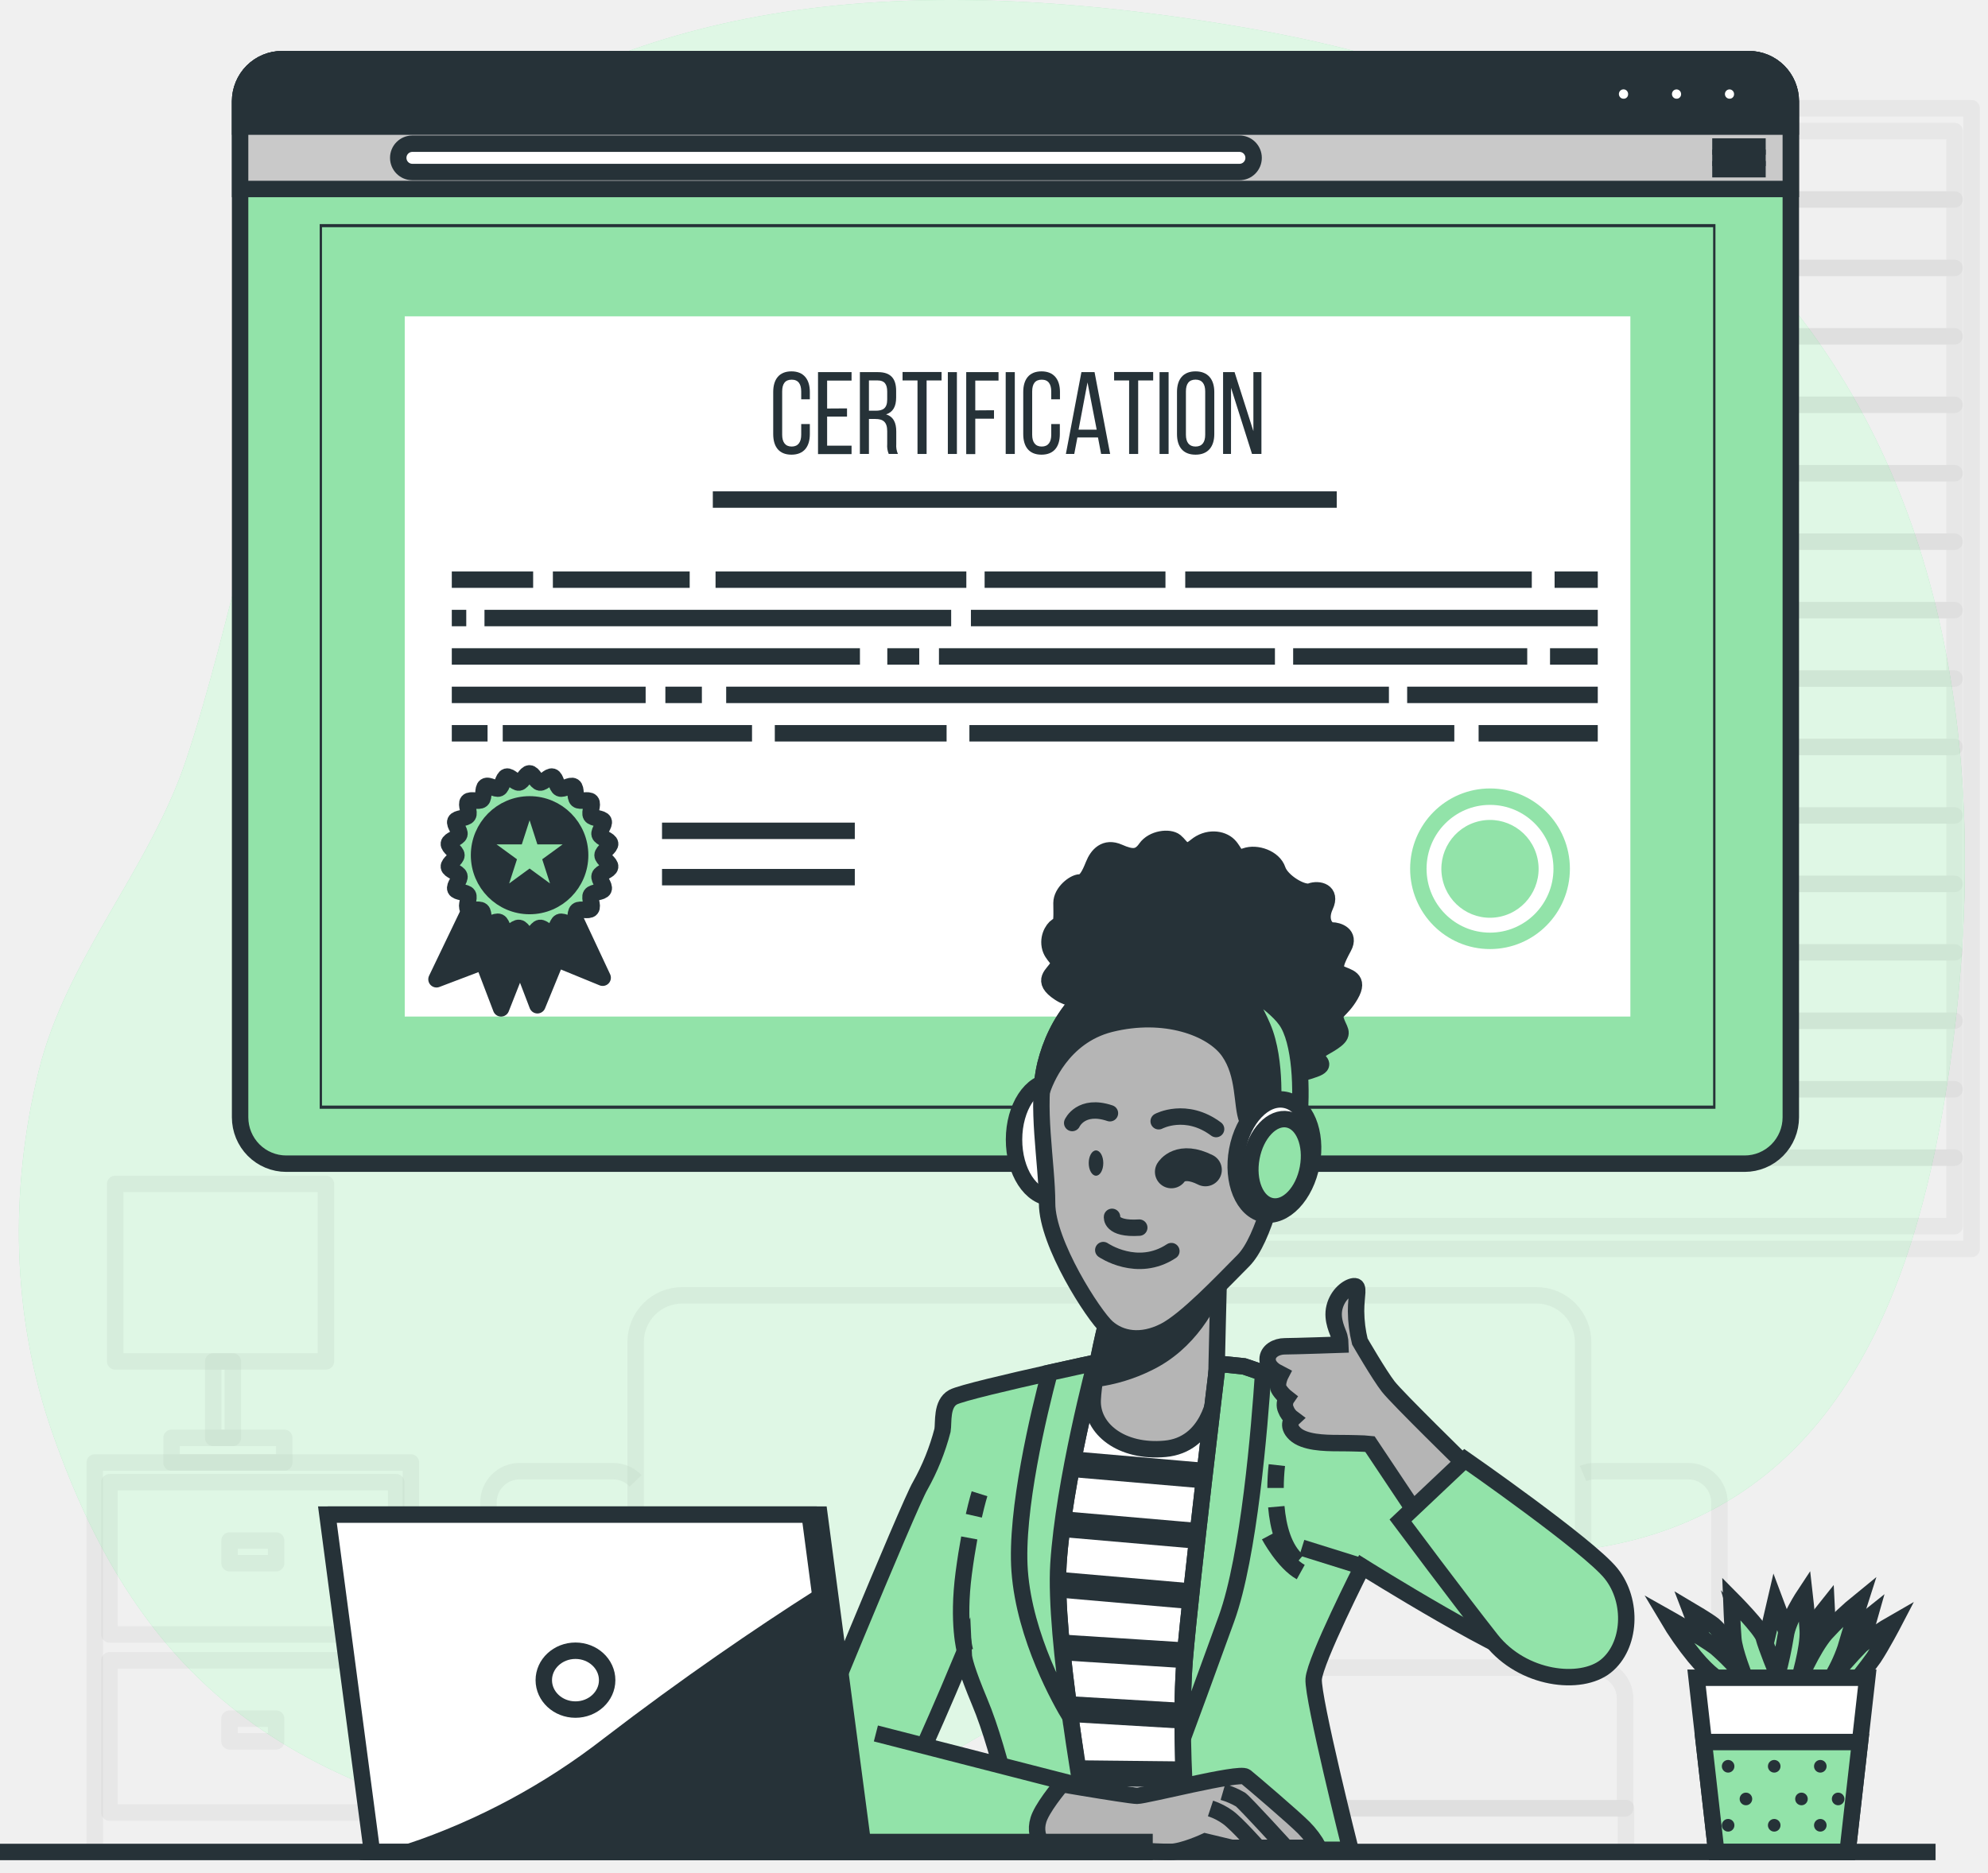
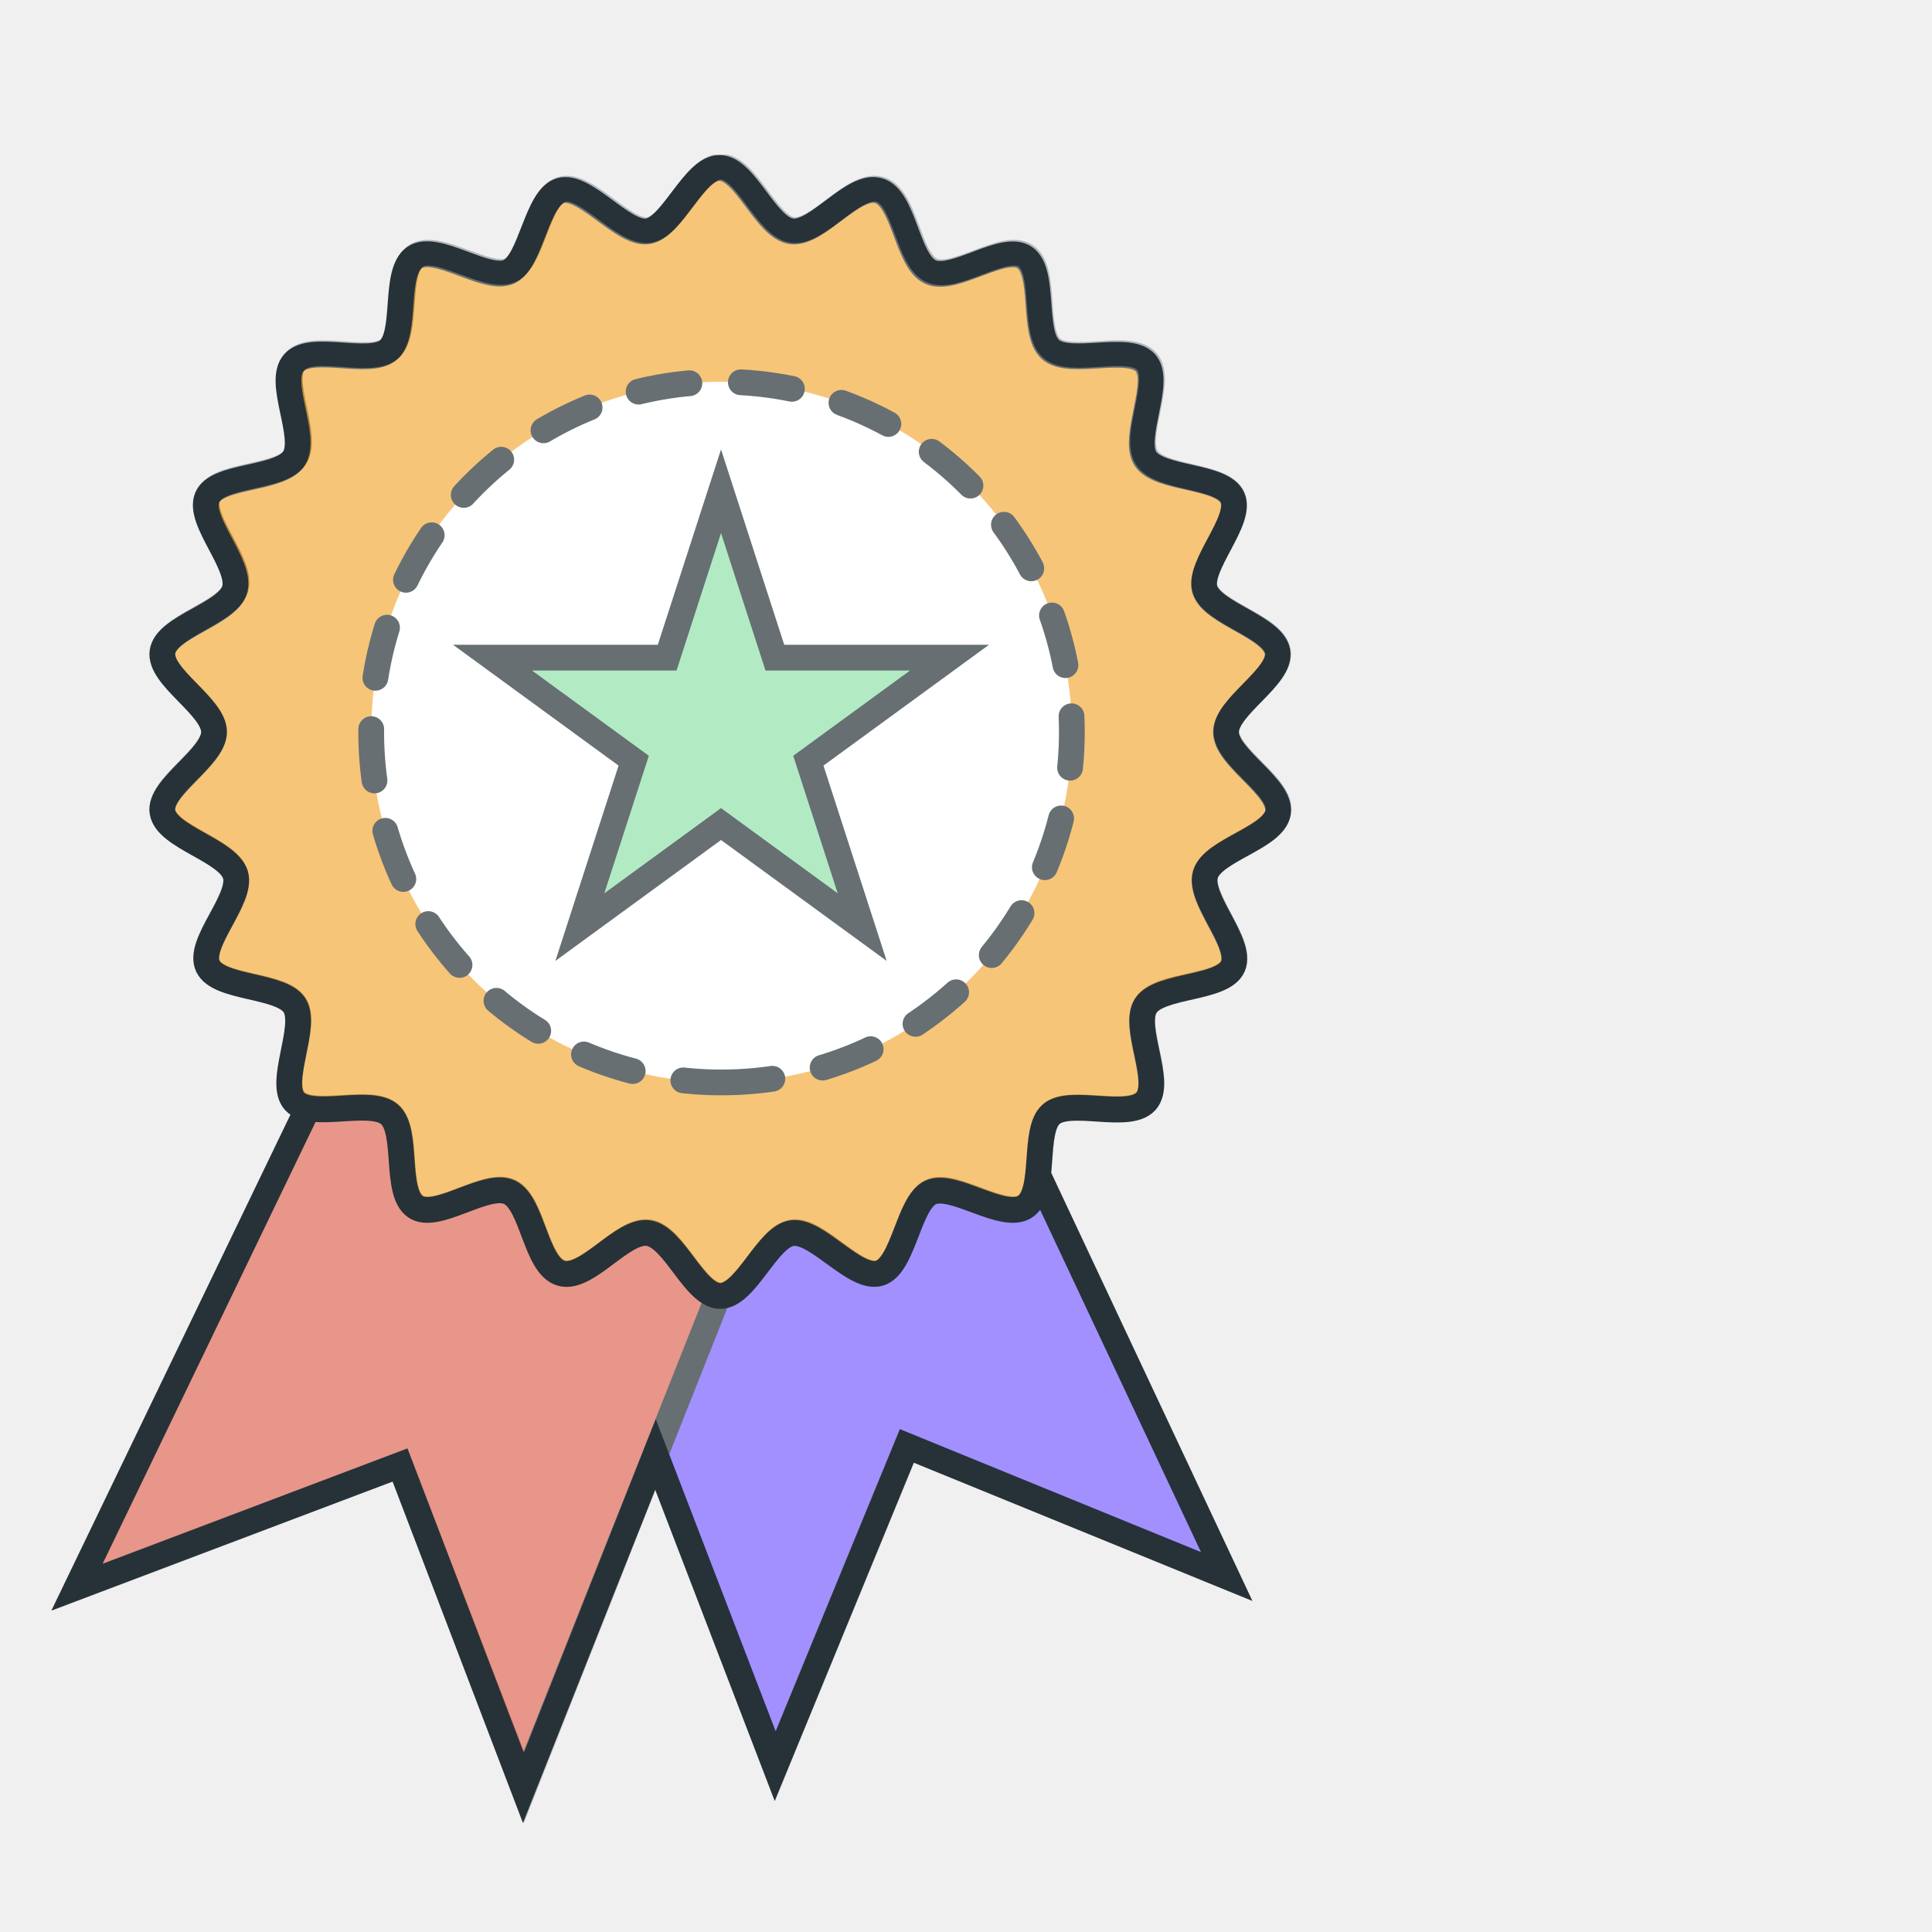
- <svg xmlns="http://www.w3.org/2000/svg" width="121" height="114" viewBox="0 0 121 114" fill="none">
-   <path d="M109.824 19.638C106.864 15.688 103.164 12.36 98.932 9.842C91.904 5.64 83.973 3.112 75.948 1.713C50.554 -2.709 36.633 1.97 26.134 9.575C19.18 14.623 16.994 25.357 14.941 33.161C13.787 37.542 12.759 41.97 11.326 46.269C9.099 52.942 4.041 58.332 2.354 65.213C0.569 72.473 0.709 80.122 3.181 87.211C8.066 101.214 16.366 109.329 35.414 112.024C45.618 113.472 53.819 109.229 62.285 104.124C67.505 100.978 72.915 98.142 78.905 96.858C85.231 95.506 91.738 95.318 98.082 94.061C112.273 91.25 116.827 77.737 118.671 64.938C120.903 49.441 119.505 32.504 109.824 19.638Z" fill="#92E3A9" />
-   <path opacity="0.7" d="M109.824 19.638C106.864 15.688 103.164 12.36 98.932 9.842C91.904 5.64 83.973 3.112 75.948 1.713C50.554 -2.709 36.633 1.97 26.134 9.575C19.18 14.623 16.994 25.357 14.941 33.161C13.787 37.542 12.759 41.97 11.326 46.269C9.099 52.942 4.041 58.332 2.354 65.213C0.569 72.473 0.709 80.122 3.181 87.211C8.066 101.214 16.366 109.329 35.414 112.024C45.618 113.472 53.819 109.229 62.285 104.124C67.505 100.978 72.915 98.142 78.905 96.858C85.231 95.506 91.738 95.318 98.082 94.061C112.273 91.25 116.827 77.737 118.671 64.938C120.903 49.441 119.505 32.504 109.824 19.638Z" fill="white" />
-   <g opacity="0.2">
-     <path opacity="0.2" d="M118.966 7.979H70.305L68.578 12.144H118.966V7.979Z" stroke="black" stroke-linejoin="round" />
-     <path opacity="0.2" d="M118.966 12.145H70.305L68.578 16.313H118.966V12.145Z" stroke="black" stroke-linejoin="round" />
-     <path opacity="0.2" d="M118.966 16.312H70.305L68.578 20.478H118.966V16.312Z" stroke="black" stroke-linejoin="round" />
-     <path opacity="0.2" d="M118.966 20.477H70.305L68.578 24.645H118.966V20.477Z" stroke="black" stroke-linejoin="round" />
-     <path opacity="0.2" d="M118.966 24.646H70.305L68.578 28.812H118.966V24.646Z" stroke="black" stroke-linejoin="round" />
-     <path opacity="0.2" d="M118.966 28.811H70.305L68.578 32.979H118.966V28.811Z" stroke="black" stroke-linejoin="round" />
-     <path opacity="0.2" d="M118.966 32.978H70.305L68.578 37.144H118.966V32.978Z" stroke="black" stroke-linejoin="round" />
-     <path opacity="0.2" d="M118.966 37.145H70.305L68.578 41.313H118.966V37.145Z" stroke="black" stroke-linejoin="round" />
-     <path opacity="0.2" d="M118.966 41.312H70.305L68.578 45.478H118.966V41.312Z" stroke="black" stroke-linejoin="round" />
-     <path opacity="0.2" d="M118.966 45.478H70.305L68.578 49.647H118.966V45.478Z" stroke="black" stroke-linejoin="round" />
-     <path opacity="0.2" d="M118.966 49.647H70.305L68.578 53.812H118.966V49.647Z" stroke="black" stroke-linejoin="round" />
-     <path opacity="0.2" d="M118.966 53.812H70.305L68.578 57.981H118.966V53.812Z" stroke="black" stroke-linejoin="round" />
-     <path opacity="0.2" d="M118.966 57.98H70.305L68.578 62.146H118.966V57.98Z" stroke="black" stroke-linejoin="round" />
-     <path opacity="0.2" d="M118.966 62.147H70.305L68.578 66.315H118.966V62.147Z" stroke="black" stroke-linejoin="round" />
-     <path opacity="0.2" d="M118.966 66.314H70.305L68.578 70.48H118.966V66.314Z" stroke="black" stroke-linejoin="round" />
-     <path opacity="0.2" d="M118.966 70.478H70.305L68.578 74.647H118.966V70.478Z" stroke="black" stroke-linejoin="round" />
-     <path opacity="0.2" d="M120 6.59H68.061V76.036H120V6.59Z" stroke="black" stroke-linejoin="round" />
+ <svg xmlns="http://www.w3.org/2000/svg" width="75" height="75" fill="none">
+   <g clip-path="url(#clip0)" stroke="#263238">
+     <path d="M19.54 41.08l10.55 27.48 5.11-12.43 12.42 5.07-12.13-25.81-15.95 5.69z" fill="#7B61FF" stroke-miterlimit="10" />
+     <path d="M15.77 35.1L2.99 61.61l12.54-4.74 4.78 12.52 10.52-26.51-15.06-7.78z" fill="#DD6A57" stroke-miterlimit="10" />
+     <path opacity=".3" d="M35.49 35.39l-11.33 4.04-8.39-4.33L2.99 61.62l12.54-4.75 4.81 12.53 5.11-12.93 4.65 12.09 5.11-12.43 12.41 5.07-12.13-25.81z" fill="#fff" stroke-miterlimit="10" />
+     <path d="M47.59 28.42c0-1 2.17-2.15 2-3.12-.17-.97-2.54-1.48-2.82-2.41-.28-.93 1.47-2.68 1.07-3.57-.4-.89-2.86-.69-3.38-1.52-.52-.83.66-3 0-3.72-.66-.72-2.94.14-3.68-.51-.74-.65-.18-3-1-3.57-.82-.57-2.77 1-3.68.55-.91-.45-1-2.87-2-3.15-1-.28-2.38 1.72-3.38 1.58-1-.14-1.79-2.46-2.79-2.46s-1.83 2.32-2.79 2.46c-.96.14-2.44-1.85-3.38-1.58s-1.13 2.74-2 3.15c-.87.41-2.84-1.13-3.67-.55-.83.58-.27 2.93-1 3.58-.73.65-3-.25-3.68.5-.68.75.55 2.88 0 3.72-.55.84-3 .62-3.37 1.52-.37.9 1.35 2.61 1.07 3.57s-2.65 1.43-2.8 2.41c-.15.98 2 2.12 2 3.12s-2.17 2.15-2 3.12c.17.97 2.54 1.47 2.83 2.42.29.95-1.49 2.66-1.07 3.55.42.89 2.86.7 3.37 1.53.51.83-.67 3 0 3.72.67.72 2.93-.15 3.68.5s.18 3 1 3.58c.82.58 2.77-1 3.67-.55.9.45 1 2.86 2 3.14 1 .28 2.37-1.71 3.38-1.56 1.01.15 1.79 2.44 2.79 2.44s1.82-2.31 2.79-2.44c.97-.13 2.43 1.83 3.38 1.56.95-.27 1.12-2.74 2-3.14.88-.4 2.83 1.12 3.67.55.84-.57.27-2.93 1-3.58.73-.65 3 .24 3.68-.5.68-.74-.55-2.89 0-3.72.55-.83 3-.63 3.38-1.53.38-.9-1.35-2.6-1.07-3.56s2.68-1.42 2.82-2.41c.14-.99-2.02-2.11-2.02-3.12z" fill="#F3AC3F" stroke-miterlimit="10" />
+     <path d="M27.99 42.02a13.6 13.6 0 10-13.58-13.6 13.58 13.58 0 0013.58 13.6z" fill="#fff" stroke-linecap="round" stroke-linejoin="round" stroke-dasharray="2 2" />
+     <path d="M27.99 19.07l2.09 6.46h6.78l-5.48 4 2.09 6.46-5.48-4-5.48 4 2.09-6.46-5.48-4h6.78l2.09-6.46z" fill="#92E3A9" stroke-miterlimit="10" />
+     <path opacity=".3" d="M47.61 28.4c0-1 2.17-2.15 2-3.12-.17-.97-2.55-1.48-2.83-2.42-.28-.94 1.48-2.67 1.07-3.56-.41-.89-2.82-.69-3.34-1.55-.52-.86.67-3 0-3.73s-2.93.15-3.68-.5-.18-3-1-3.58c-.82-.58-2.77 1-3.68.55-.91-.45-1-2.86-2-3.14-1-.28-2.38 1.71-3.38 1.58-1-.13-1.79-2.46-2.79-2.46s-1.82 2.32-2.79 2.46c-.97.14-2.43-1.85-3.38-1.58-.95.27-1.12 2.74-2 3.14-.88.4-2.84-1.12-3.67-.55-.83.57-.27 2.93-1 3.59-.73.66-3-.25-3.68.49-.68.74.55 2.89 0 3.73-.55.84-3 .62-3.38 1.52-.38.9 1.35 2.6 1.07 3.56s-2.67 1.46-2.84 2.45c-.17.99 2 2.12 2 3.12s-2.17 2.14-2 3.11c.17.97 2.55 1.48 2.83 2.43.28.95-1.49 2.66-1.07 3.55.42.89 2.86.7 3.38 1.52.52.82-.68 3 0 3.72.68.72 2.92-.14 3.68.51.76.65.18 3 1 3.58.82.58 2.77-1 3.67-.56.9.44 1 2.87 2 3.15 1 .28 2.38-1.71 3.38-1.57 1 .14 1.79 2.45 2.79 2.45s1.82-2.31 2.79-2.45c.97-.14 2.43 1.84 3.38 1.57.95-.27 1.12-2.74 2-3.15.88-.41 2.84 1.13 3.67.56.83-.57.27-2.94 1-3.58.73-.64 3 .24 3.68-.51.68-.75-.55-2.88 0-3.72.55-.84 3-.62 3.38-1.52.38-.9-1.35-2.61-1.07-3.56.28-.95 2.68-1.43 2.83-2.42.15-.99-2.02-2.11-2.02-3.11z" fill="#fff" stroke-miterlimit="10" />
  </g>
-   <g opacity="0.2">
-     <path opacity="0.2" d="M24.116 101.082H6.663V110.35H24.116V101.082Z" stroke="black" stroke-linejoin="round" />
-     <path opacity="0.2" d="M16.806 104.633H13.972V106.014H16.806V104.633Z" stroke="black" stroke-linejoin="round" />
-     <path opacity="0.2" d="M25.009 89.037H5.768V112.75H25.009V89.037Z" stroke="black" stroke-linejoin="round" />
-     <path opacity="0.2" d="M24.116 90.238H6.663V99.506H24.116V90.238Z" stroke="black" stroke-linejoin="round" />
-     <path opacity="0.2" d="M16.806 93.789H13.972V95.17H16.806V93.789Z" stroke="black" stroke-linejoin="round" />
-     <path opacity="0.2" d="M17.302 87.537H10.44V89.038H17.302V87.537Z" stroke="black" stroke-linejoin="round" />
-     <path opacity="0.2" d="M14.17 82.887H12.977V87.54H14.17V82.887Z" stroke="black" stroke-linejoin="round" />
-     <path opacity="0.2" d="M19.838 72.078H7.01V82.883H19.838V72.078Z" stroke="black" stroke-linejoin="round" />
-   </g>
-   <g opacity="0.2">
-     <path opacity="0.2" d="M96.356 101.524V81.71C96.356 81.336 96.284 80.965 96.141 80.62C95.999 80.274 95.791 79.96 95.528 79.695C95.265 79.43 94.952 79.221 94.609 79.078C94.265 78.934 93.897 78.861 93.525 78.861H67.653V101.722" stroke="black" stroke-linejoin="round" />
-     <path opacity="0.2" d="M67.87 78.861H41.517C41.145 78.861 40.777 78.935 40.433 79.078C40.09 79.221 39.778 79.431 39.515 79.696C39.252 79.96 39.044 80.275 38.902 80.62C38.76 80.966 38.687 81.336 38.688 81.71V101.524" stroke="black" stroke-linejoin="round" />
-     <path opacity="0.2" d="M98.912 103.425V110.098H67.666V101.523H97.03C97.278 101.523 97.523 101.572 97.752 101.668C97.981 101.763 98.189 101.903 98.364 102.08C98.539 102.257 98.678 102.467 98.772 102.698C98.866 102.928 98.913 103.176 98.912 103.425Z" stroke="black" stroke-linejoin="round" />
-     <path opacity="0.2" d="M67.903 101.523H38.012C37.765 101.523 37.52 101.572 37.292 101.668C37.064 101.763 36.856 101.902 36.682 102.078C36.507 102.254 36.368 102.463 36.274 102.693C36.18 102.923 36.132 103.169 36.132 103.418V110.091H67.903" stroke="black" stroke-linejoin="round" />
-     <path opacity="0.2" d="M36.132 112.88V110.08H98.966V112.88" stroke="black" stroke-linejoin="round" />
-     <path opacity="0.2" d="M38.687 90.154C38.51 89.968 38.297 89.821 38.062 89.72C37.827 89.619 37.573 89.567 37.318 89.566H31.626C31.377 89.566 31.131 89.615 30.9 89.711C30.67 89.806 30.461 89.947 30.285 90.124C30.108 90.301 29.968 90.511 29.873 90.743C29.778 90.975 29.729 91.223 29.729 91.473V112.745" stroke="black" stroke-linejoin="round" />
-     <path opacity="0.2" d="M104.654 112.606V91.473C104.654 90.968 104.454 90.483 104.098 90.125C103.743 89.767 103.261 89.566 102.758 89.566H97.067C96.823 89.565 96.581 89.613 96.356 89.708" stroke="black" stroke-linejoin="round" />
-   </g>
-   <path d="M108.998 6.168V68.022C108.998 68.771 108.702 69.489 108.176 70.019C107.65 70.548 106.936 70.846 106.192 70.846H17.42C16.676 70.846 15.962 70.548 15.436 70.019C14.91 69.489 14.614 68.771 14.614 68.022V6.168C14.614 5.487 14.883 4.835 15.361 4.353C15.84 3.872 16.489 3.602 17.165 3.602H106.447C107.124 3.602 107.772 3.872 108.251 4.353C108.729 4.835 108.998 5.487 108.998 6.168Z" fill="#92E3A9" stroke="#263238" stroke-miterlimit="10" />
-   <path d="M108.998 6.168V11.507H14.614V6.168C14.614 5.487 14.883 4.835 15.361 4.353C15.84 3.872 16.489 3.602 17.165 3.602H106.447C107.124 3.602 107.772 3.872 108.251 4.353C108.729 4.835 108.998 5.487 108.998 6.168Z" fill="#C9C9C9" stroke="#263238" stroke-miterlimit="10" />
-   <path d="M75.444 10.473H25.094C24.867 10.472 24.65 10.381 24.489 10.219C24.329 10.058 24.239 9.839 24.239 9.61C24.239 9.382 24.329 9.163 24.489 9.002C24.65 8.84 24.867 8.749 25.094 8.748H75.444C75.671 8.748 75.889 8.839 76.05 9.001C76.21 9.162 76.301 9.382 76.301 9.61C76.301 9.839 76.21 10.059 76.05 10.22C75.889 10.382 75.671 10.473 75.444 10.473Z" fill="white" stroke="#263238" stroke-miterlimit="10" />
-   <path d="M104.215 8.92H107.47" stroke="#263238" stroke-miterlimit="10" />
-   <path d="M104.215 9.609H107.47" stroke="#263238" stroke-miterlimit="10" />
-   <path d="M104.215 10.301H107.47" stroke="#263238" stroke-miterlimit="10" />
-   <path d="M108.998 6.168V7.708H14.614V6.168C14.614 5.487 14.883 4.835 15.361 4.353C15.84 3.872 16.489 3.602 17.165 3.602H106.447C107.124 3.602 107.772 3.872 108.251 4.353C108.729 4.835 108.998 5.487 108.998 6.168Z" fill="#263238" stroke="#263238" stroke-miterlimit="10" />
-   <path d="M99.595 5.74C99.598 5.584 99.555 5.431 99.471 5.3C99.387 5.168 99.266 5.065 99.124 5.003C98.981 4.942 98.823 4.924 98.671 4.953C98.519 4.982 98.378 5.055 98.267 5.165C98.157 5.274 98.081 5.415 98.05 5.567C98.019 5.72 98.034 5.879 98.093 6.023C98.152 6.168 98.252 6.291 98.381 6.378C98.51 6.465 98.662 6.511 98.817 6.51C98.919 6.512 99.02 6.493 99.114 6.455C99.208 6.417 99.294 6.361 99.367 6.289C99.439 6.218 99.496 6.132 99.536 6.038C99.575 5.944 99.595 5.842 99.595 5.74Z" fill="white" stroke="#263238" stroke-miterlimit="10" />
-   <path d="M102.82 5.739C102.822 5.584 102.779 5.431 102.695 5.301C102.611 5.17 102.49 5.068 102.348 5.007C102.206 4.945 102.05 4.928 101.898 4.957C101.746 4.986 101.606 5.059 101.496 5.168C101.386 5.277 101.311 5.416 101.28 5.569C101.249 5.721 101.263 5.879 101.322 6.023C101.38 6.166 101.48 6.29 101.608 6.376C101.736 6.463 101.887 6.509 102.042 6.509C102.143 6.511 102.244 6.492 102.338 6.454C102.433 6.416 102.519 6.36 102.591 6.288C102.663 6.216 102.721 6.131 102.76 6.037C102.799 5.942 102.82 5.841 102.82 5.739Z" fill="white" stroke="#263238" stroke-miterlimit="10" />
-   <path d="M106.044 5.739C106.047 5.584 106.003 5.431 105.919 5.301C105.835 5.17 105.715 5.068 105.573 5.007C105.431 4.945 105.274 4.928 105.122 4.957C104.971 4.986 104.831 5.059 104.721 5.168C104.611 5.277 104.535 5.416 104.504 5.569C104.473 5.721 104.488 5.879 104.546 6.023C104.605 6.166 104.704 6.29 104.833 6.376C104.961 6.463 105.112 6.509 105.266 6.509C105.368 6.511 105.469 6.492 105.563 6.454C105.657 6.416 105.743 6.36 105.816 6.288C105.888 6.216 105.946 6.131 105.985 6.037C106.024 5.942 106.044 5.841 106.044 5.739Z" fill="white" stroke="#263238" stroke-miterlimit="10" />
-   <path d="M103.911 14.143H19.958V67.004H103.911V14.143Z" fill="white" stroke="#263238" stroke-miterlimit="10" />
-   <path d="M101.769 16.332H22.099V64.809H101.769V16.332Z" stroke="#92E3A9" stroke-width="5" stroke-miterlimit="10" />
-   <path d="M99.733 18.758H24.134V62.389H99.733V18.758Z" stroke="#92E3A9" stroke-miterlimit="10" />
-   <path d="M49.291 23.862V24.311H48.766V23.834C48.766 23.384 48.59 23.115 48.187 23.115C47.783 23.115 47.607 23.372 47.607 23.834V26.467C47.607 26.913 47.791 27.186 48.187 27.186C48.582 27.186 48.766 26.913 48.766 26.467V25.818H49.291V26.428C49.291 27.183 48.936 27.681 48.171 27.681C47.406 27.681 47.062 27.183 47.062 26.428V23.862C47.062 23.107 47.416 22.609 48.171 22.609C48.926 22.609 49.291 23.105 49.291 23.862Z" fill="#263238" />
-   <path d="M51.554 24.863V25.361H50.343V27.132H51.83V27.646H49.789V22.656H51.83V23.17H50.343V24.871L51.554 24.863Z" fill="#263238" />
-   <path d="M53.441 22.656C54.219 22.656 54.544 23.057 54.544 23.796V24.201C54.544 24.751 54.352 25.092 53.929 25.228C54.38 25.364 54.551 25.741 54.551 26.267V27.037C54.535 27.242 54.569 27.447 54.651 27.635H54.092C54.014 27.445 53.982 27.238 54 27.032V26.249C54 25.685 53.745 25.508 53.278 25.508H52.888V27.635H52.337V22.656H53.441ZM53.299 25.005C53.737 25.005 54 24.863 54 24.322V23.845C54 23.398 53.837 23.162 53.426 23.162H52.888V25.005H53.299Z" fill="#263238" />
-   <path d="M55.844 27.638V23.162H54.934V22.648H57.309V23.162H56.398V27.638H55.844Z" fill="#263238" />
-   <path d="M58.242 22.656V27.638H57.691V22.656H58.242Z" fill="#263238" />
-   <path d="M60.5 24.976V25.49H59.36V27.646H58.809V22.656H60.775V23.17H59.36V24.984L60.5 24.976Z" fill="#263238" />
-   <path d="M61.766 22.656V27.638H61.212V22.656H61.766Z" fill="#263238" />
-   <path d="M64.515 23.862V24.311H63.984V23.834C63.984 23.384 63.808 23.115 63.405 23.115C63.002 23.115 62.824 23.372 62.824 23.834V26.467C62.824 26.913 63.007 27.186 63.405 27.186C63.803 27.186 63.984 26.913 63.984 26.467V25.818H64.507V26.428C64.507 27.183 64.155 27.681 63.39 27.681C62.625 27.681 62.28 27.183 62.28 26.428V23.862C62.28 23.107 62.632 22.609 63.39 22.609C64.147 22.609 64.515 23.105 64.515 23.862Z" fill="#263238" />
-   <path d="M65.576 26.634L65.385 27.638H64.875L65.821 22.656H66.62L67.569 27.638H67.02L66.829 26.634H65.576ZM65.648 26.157H66.75L66.191 23.282L65.648 26.157Z" fill="#263238" />
-   <path d="M68.724 27.638V23.162H67.811V22.648H70.188V23.162H69.275V27.638H68.724Z" fill="#263238" />
-   <path d="M71.127 22.656V27.638H70.576V22.656H71.127Z" fill="#263238" />
-   <path d="M71.638 23.862C71.638 23.092 72.013 22.609 72.768 22.609C73.523 22.609 73.908 23.1 73.908 23.862V26.428C73.908 27.183 73.533 27.681 72.768 27.681C72.002 27.681 71.638 27.198 71.638 26.428V23.862ZM72.181 26.467C72.181 26.921 72.372 27.186 72.768 27.186C73.163 27.186 73.355 26.929 73.355 26.467V23.831C73.355 23.382 73.171 23.112 72.768 23.112C72.365 23.112 72.181 23.369 72.181 23.831V26.467Z" fill="#263238" />
-   <path d="M74.925 27.638H74.443V22.656H75.142L76.288 26.249V22.656H76.777V27.638H76.204L74.928 23.611L74.925 27.638Z" fill="#263238" />
-   <path d="M43.386 30.414H81.361" stroke="#263238" stroke-miterlimit="10" />
-   <path d="M94.621 35.289H97.249" stroke="#263238" stroke-miterlimit="10" />
-   <path d="M72.14 35.289H93.233" stroke="#263238" stroke-miterlimit="10" />
-   <path d="M59.929 35.289H70.936" stroke="#263238" stroke-miterlimit="10" />
-   <path d="M43.552 35.289H58.816" stroke="#263238" stroke-miterlimit="10" />
-   <path d="M33.651 35.289H41.978" stroke="#263238" stroke-miterlimit="10" />
-   <path d="M27.499 35.289H32.45" stroke="#263238" stroke-miterlimit="10" />
-   <path d="M59.095 37.627H97.249" stroke="#263238" stroke-miterlimit="10" />
-   <path d="M29.488 37.627H57.893" stroke="#263238" stroke-miterlimit="10" />
-   <path d="M27.499 37.627H28.379" stroke="#263238" stroke-miterlimit="10" />
-   <path d="M94.343 39.965H97.248" stroke="#263238" stroke-miterlimit="10" />
-   <path d="M78.708 39.965H92.955" stroke="#263238" stroke-miterlimit="10" />
-   <path d="M57.15 39.965H77.599" stroke="#263238" stroke-miterlimit="10" />
-   <path d="M54.006 39.965H55.95" stroke="#263238" stroke-miterlimit="10" />
-   <path d="M27.499 39.965H52.34" stroke="#263238" stroke-miterlimit="10" />
-   <path d="M85.647 42.305H97.249" stroke="#263238" stroke-miterlimit="10" />
-   <path d="M44.199 42.305H84.537" stroke="#263238" stroke-miterlimit="10" />
-   <path d="M40.498 42.305H42.72" stroke="#263238" stroke-miterlimit="10" />
-   <path d="M27.499 42.305H39.297" stroke="#263238" stroke-miterlimit="10" />
-   <path d="M89.996 44.643H97.248" stroke="#263238" stroke-miterlimit="10" />
-   <path d="M59.003 44.643H88.517" stroke="#263238" stroke-miterlimit="10" />
-   <path d="M47.159 44.643H57.615" stroke="#263238" stroke-miterlimit="10" />
-   <path d="M30.599 44.643H45.772" stroke="#263238" stroke-miterlimit="10" />
-   <path d="M27.499 44.643H29.675" stroke="#263238" stroke-miterlimit="10" />
-   <path d="M30.317 54.946L32.71 61.201L33.868 58.372L36.682 59.525L33.932 53.652L30.317 54.946Z" fill="#263238" stroke="#263238" stroke-linecap="round" stroke-linejoin="round" />
-   <path d="M29.463 53.586L26.567 59.62L29.409 58.539L30.498 61.391L32.876 55.357L29.463 53.586Z" fill="#263238" stroke="#263238" stroke-linecap="round" stroke-linejoin="round" />
-   <path d="M36.674 52.066C36.674 51.838 37.166 51.576 37.136 51.355C37.105 51.135 36.559 51.019 36.496 50.806C36.432 50.593 36.83 50.198 36.738 49.995C36.646 49.792 36.09 49.839 35.973 49.649C35.855 49.459 36.123 48.971 35.973 48.802C35.822 48.632 35.307 48.835 35.139 48.686C34.97 48.537 35.098 47.996 34.909 47.873C34.72 47.749 34.281 48.093 34.075 47.998C33.868 47.903 33.843 47.346 33.626 47.282C33.409 47.218 33.088 47.672 32.861 47.642C32.633 47.611 32.455 47.082 32.228 47.082C32.001 47.082 31.815 47.611 31.595 47.642C31.376 47.672 31.044 47.221 30.83 47.282C30.616 47.344 30.575 47.906 30.378 47.998C30.182 48.091 29.736 47.742 29.547 47.873C29.358 48.003 29.486 48.54 29.317 48.689C29.149 48.838 28.629 48.632 28.483 48.802C28.338 48.971 28.608 49.459 28.483 49.649C28.358 49.839 27.807 49.79 27.718 49.995C27.629 50.2 28.024 50.588 27.96 50.806C27.896 51.024 27.353 51.132 27.32 51.355C27.287 51.579 27.782 51.838 27.782 52.066C27.782 52.295 27.289 52.554 27.32 52.775C27.351 52.995 27.896 53.111 27.96 53.327C28.024 53.542 27.623 53.932 27.718 54.135C27.812 54.338 28.366 54.294 28.483 54.481C28.601 54.669 28.33 55.159 28.483 55.328C28.636 55.498 29.146 55.295 29.317 55.444C29.488 55.593 29.358 56.134 29.547 56.258C29.736 56.381 30.174 56.037 30.378 56.132C30.583 56.227 30.613 56.784 30.83 56.848C31.047 56.912 31.368 56.458 31.595 56.491C31.822 56.524 32.001 57.048 32.228 57.048C32.455 57.048 32.641 56.522 32.861 56.491C33.08 56.46 33.411 56.909 33.626 56.848C33.84 56.786 33.881 56.224 34.077 56.132C34.274 56.039 34.72 56.388 34.909 56.258C35.098 56.127 34.97 55.59 35.139 55.444C35.307 55.298 35.827 55.498 35.973 55.328C36.118 55.159 35.848 54.671 35.973 54.481C36.098 54.291 36.649 54.34 36.738 54.135C36.827 53.93 36.432 53.542 36.496 53.324C36.559 53.106 37.103 53.001 37.136 52.775C37.169 52.549 36.674 52.295 36.674 52.066Z" fill="#92E3A9" stroke="#263238" stroke-miterlimit="10" />
-   <path d="M32.234 55.161C33.933 55.161 35.31 53.775 35.31 52.066C35.31 50.356 33.933 48.971 32.234 48.971C30.535 48.971 29.157 50.356 29.157 52.066C29.157 53.775 30.535 55.161 32.234 55.161Z" fill="#263238" stroke="#263238" stroke-linecap="round" stroke-linejoin="round" />
-   <path d="M32.234 49.938L32.708 51.408H34.244L33.002 52.314L33.476 53.785L32.234 52.876L30.991 53.785L31.466 52.314L30.224 51.408H31.759L32.234 49.938Z" fill="#92E3A9" />
-   <path d="M40.294 50.582H52.028" stroke="#263238" stroke-miterlimit="10" />
-   <path d="M40.294 53.402H52.028" stroke="#263238" stroke-miterlimit="10" />
-   <path d="M90.69 57.28C93.099 57.28 95.052 55.315 95.052 52.891C95.052 50.467 93.099 48.502 90.69 48.502C88.281 48.502 86.328 50.467 86.328 52.891C86.328 55.315 88.281 57.28 90.69 57.28Z" stroke="#92E3A9" stroke-miterlimit="10" />
-   <path d="M91.321 55.805C92.918 55.453 93.929 53.866 93.579 52.26C93.23 50.654 91.652 49.636 90.056 49.988C88.459 50.34 87.448 51.927 87.798 53.533C88.147 55.139 89.725 56.157 91.321 55.805Z" fill="#92E3A9" />
-   <path d="M105.055 102.272C105.055 102.272 104.162 100.732 103.716 99.897C103.404 99.294 103.127 98.672 102.887 98.037C102.887 98.037 103.971 98.678 104.29 98.935C104.609 99.192 105.948 100.796 105.948 100.796L106.33 100.347L105.884 98.871L107.351 100.539L108.052 97.523L109.136 100.411L111.177 97.844L111.305 100.411L113.792 98.422L112.899 101.566L111.942 102.913H105.119L105.055 102.272Z" fill="#92E3A9" stroke="#263238" stroke-miterlimit="10" />
-   <path d="M104.672 102.272C104.672 102.272 104.098 102.015 103.141 100.86C102.531 100.111 101.976 99.318 101.483 98.486C101.483 98.486 103.652 99.705 104.417 100.282C105.07 100.844 105.668 101.467 106.203 102.143C106.203 102.143 105.565 100.539 105.501 99.769C105.437 98.999 105.374 97.331 105.374 97.331C105.374 97.331 107.223 99.192 107.35 99.705C107.478 100.218 108.18 101.951 108.18 101.951C108.391 101.169 108.561 100.376 108.69 99.577C108.817 98.614 109.838 97.074 109.838 97.074C109.838 97.074 109.965 98.165 110.029 99.256C110.093 100.347 109.455 102.4 109.455 102.4C109.455 102.4 110.284 100.411 111.113 99.448C111.764 98.733 112.467 98.068 113.218 97.459C113.218 97.459 112.58 99.448 112.325 100.347C112.086 101.046 111.765 101.714 111.368 102.336C111.967 101.575 112.605 100.846 113.281 100.154C113.904 99.653 114.565 99.202 115.258 98.807C115.258 98.807 114.557 100.154 114.047 100.924C113.571 101.592 113.06 102.235 112.516 102.849H104.672V102.272Z" fill="#92E3A9" stroke="#263238" stroke-miterlimit="10" />
-   <path d="M113.652 102.143L113.21 106.057L112.453 112.75H104.461L103.703 106.057L103.262 102.143H113.652Z" fill="white" stroke="#263238" stroke-miterlimit="10" />
-   <path d="M113.21 106.057L112.453 112.75H104.461L103.703 106.057H113.21Z" fill="#92E3A9" stroke="#263238" stroke-miterlimit="10" />
-   <path d="M105.182 107.918C105.394 107.918 105.565 107.746 105.565 107.533C105.565 107.321 105.394 107.148 105.182 107.148C104.971 107.148 104.8 107.321 104.8 107.533C104.8 107.746 104.971 107.918 105.182 107.918Z" fill="#263238" />
-   <path d="M107.988 107.918C108.199 107.918 108.371 107.746 108.371 107.533C108.371 107.321 108.199 107.148 107.988 107.148C107.777 107.148 107.605 107.321 107.605 107.533C107.605 107.746 107.777 107.918 107.988 107.918Z" fill="#263238" />
-   <path d="M106.266 109.907C106.478 109.907 106.649 109.734 106.649 109.522C106.649 109.309 106.478 109.137 106.266 109.137C106.055 109.137 105.884 109.309 105.884 109.522C105.884 109.734 106.055 109.907 106.266 109.907Z" fill="#263238" />
-   <path d="M109.646 109.907C109.858 109.907 110.029 109.734 110.029 109.522C110.029 109.309 109.858 109.137 109.646 109.137C109.435 109.137 109.264 109.309 109.264 109.522C109.264 109.734 109.435 109.907 109.646 109.907Z" fill="#263238" />
-   <path d="M111.879 109.907C112.09 109.907 112.261 109.734 112.261 109.522C112.261 109.309 112.09 109.137 111.879 109.137C111.667 109.137 111.496 109.309 111.496 109.522C111.496 109.734 111.667 109.907 111.879 109.907Z" fill="#263238" />
-   <path d="M110.794 107.918C111.005 107.918 111.176 107.746 111.176 107.533C111.176 107.321 111.005 107.148 110.794 107.148C110.582 107.148 110.411 107.321 110.411 107.533C110.411 107.746 110.582 107.918 110.794 107.918Z" fill="#263238" />
-   <path d="M105.182 111.51C105.394 111.51 105.565 111.338 105.565 111.125C105.565 110.913 105.394 110.74 105.182 110.74C104.971 110.74 104.8 110.913 104.8 111.125C104.8 111.338 104.971 111.51 105.182 111.51Z" fill="#263238" />
-   <path d="M107.988 111.51C108.199 111.51 108.371 111.338 108.371 111.125C108.371 110.913 108.199 110.74 107.988 110.74C107.777 110.74 107.605 110.913 107.605 111.125C107.605 111.338 107.777 111.51 107.988 111.51Z" fill="#263238" />
-   <path d="M110.794 111.51C111.005 111.51 111.176 111.338 111.176 111.125C111.176 110.913 111.005 110.74 110.794 110.74C110.582 110.74 110.411 110.913 110.411 111.125C110.411 111.338 110.582 111.51 110.794 111.51Z" fill="#263238" />
-   <path d="M66.326 69.383C66.33 67.427 65.303 65.839 64.031 65.836C62.758 65.833 61.723 67.416 61.719 69.372C61.714 71.328 62.741 72.917 64.013 72.92C65.286 72.923 66.321 71.34 66.326 69.383Z" fill="white" stroke="#263238" stroke-linecap="round" stroke-linejoin="round" />
-   <path d="M66.915 60.51C66.915 60.51 65.673 61.226 64.489 60.451C63.306 59.676 64.135 59.322 64.372 58.844C64.609 58.367 64.017 58.249 63.897 57.594C63.778 56.94 64.193 56.404 64.43 56.345C64.668 56.286 64.609 55.629 64.609 54.974C64.609 54.32 65.374 53.724 65.731 53.724C66.089 53.724 66.323 53.249 66.561 52.654C66.798 52.058 67.272 51.522 68.091 51.884C68.91 52.246 69.333 52.241 69.749 51.645C70.165 51.05 71.168 50.932 71.535 51.229C71.902 51.527 72.065 52.123 72.777 51.527C73.489 50.932 74.374 51.052 74.787 51.468C75.201 51.884 75.142 52.361 75.808 52.123C76.473 51.884 77.522 52.241 77.759 52.957C77.996 53.673 79.29 54.445 79.772 54.266C80.254 54.086 81.073 54.266 80.657 55.159C80.241 56.052 80.718 56.647 81.073 56.647C81.427 56.647 82.198 56.886 81.782 57.659C81.366 58.431 81.073 59.029 81.545 59.265C82.016 59.502 82.787 59.563 82.198 60.577C81.608 61.591 81.131 61.529 81.31 62.117C81.489 62.705 81.841 62.887 81.31 63.308C80.779 63.729 80.126 63.903 80.126 64.26C80.126 64.617 80.835 64.794 80.006 65.091C79.528 65.267 79.032 65.388 78.527 65.451C78.527 65.451 77.346 62.235 73.971 61.165C70.596 60.094 68.647 60.21 67.877 60.628C67.106 61.047 66.915 60.51 66.915 60.51Z" fill="#263238" stroke="#263238" stroke-linecap="round" stroke-linejoin="round" />
-   <path d="M68.106 82.336L63.77 84.348C63.77 84.348 61.527 96.837 61.688 100.302C61.849 103.767 63.77 112.388 63.77 112.388H74.187C74.187 112.388 72.585 101.832 73.386 98.046C74.187 94.26 76.111 83.866 76.111 83.866C76.111 83.866 72.907 82.98 71.945 82.819C70.984 82.657 68.106 82.336 68.106 82.336Z" fill="white" stroke="#263238" stroke-miterlimit="10" />
-   <path d="M63.132 88.17L75.121 89.212C75.025 89.725 74.928 90.239 74.828 90.752L62.89 89.725C62.964 89.181 63.053 88.66 63.132 88.17ZM73.392 98.036C73.484 97.6 73.591 97.076 73.708 96.496L62.061 95.485C61.995 96.024 61.936 96.545 61.882 97.04L73.392 98.043V98.036ZM74.412 92.846L62.553 91.82C62.477 92.333 62.4 92.846 62.329 93.375L74.111 94.401C74.221 93.904 74.32 93.385 74.422 92.856L74.412 92.846ZM61.696 99.324C61.681 99.694 61.678 100.02 61.696 100.292C61.696 100.479 61.719 100.682 61.737 100.895L73.168 101.629C73.168 101.08 73.168 100.551 73.168 100.058L61.696 99.324ZM63.844 84.305L63.773 84.338C63.773 84.338 63.67 84.913 63.517 85.85L75.547 86.897C75.655 86.314 75.754 85.791 75.836 85.357L63.844 84.305ZM73.537 107.255L62.709 107.139C62.811 107.683 62.915 108.21 63.015 108.71L73.729 108.833C73.678 108.341 73.611 107.812 73.555 107.275L73.537 107.255ZM62.245 104.668L73.359 105.325C73.315 104.8 73.276 104.273 73.244 103.746L61.992 103.082C62.084 103.603 62.17 104.137 62.262 104.678L62.245 104.668Z" fill="#263238" />
-   <path d="M67.466 80.07C67.466 80.07 66.586 83.453 66.507 85.227C66.428 87 68.267 88.448 70.91 88.206C73.553 87.965 74.032 85.065 74.032 84.339C74.032 83.612 74.188 77.504 74.188 77.504C73.302 78.267 72.365 78.966 71.382 79.598C69.869 80.563 67.466 80.07 67.466 80.07Z" fill="#B5B5B5" stroke="#263238" stroke-miterlimit="10" />
-   <path d="M69.869 82.98C72.372 81.773 73.619 79.404 74.183 77.9C74.183 77.644 74.183 77.5 74.183 77.5C73.297 78.263 72.359 78.963 71.377 79.594C69.846 80.562 67.454 80.079 67.454 80.079C67.454 80.079 66.905 82.194 66.635 83.955C67.759 83.813 68.853 83.483 69.869 82.98Z" fill="#263238" stroke="#263238" stroke-miterlimit="10" />
-   <path d="M78.445 67.144C78.445 67.144 78.343 63.572 77.025 61.529C75.706 59.486 72.925 58.236 69.821 58.767C65.969 59.434 64.239 62.34 63.63 64.791C63.02 67.242 63.732 70.814 63.732 73.26C63.732 75.706 66.573 80.1 67.385 80.816C68.196 81.532 69.448 81.768 70.879 81.04C72.193 80.367 74.354 78.08 75.672 76.753C76.991 75.426 77.777 71.479 77.981 70.56C78.185 69.641 78.445 67.144 78.445 67.144Z" fill="#B5B5B5" stroke="#263238" stroke-linecap="round" stroke-linejoin="round" />
-   <path d="M67.685 74.084C67.685 74.084 67.565 74.854 69.341 74.739" stroke="#263238" stroke-linecap="round" stroke-linejoin="round" />
-   <path d="M67.152 76.107C67.152 76.107 69.224 77.537 71.295 76.169" stroke="#263238" stroke-linecap="round" stroke-linejoin="round" />
-   <path d="M71.295 71.344C71.295 71.344 71.826 70.45 73.366 71.223" stroke="#263238" stroke-width="2" stroke-linecap="round" stroke-linejoin="round" />
-   <path d="M67.152 70.809C67.152 71.238 66.953 71.579 66.709 71.579C66.464 71.579 66.265 71.233 66.265 70.809C66.265 70.385 66.464 70.039 66.709 70.039C66.953 70.039 67.152 70.383 67.152 70.809Z" fill="#263238" />
-   <path d="M65.26 68.37C65.26 68.37 65.793 67.179 67.556 67.774" stroke="#263238" stroke-linecap="round" stroke-linejoin="round" />
-   <path d="M70.524 68.263C70.524 68.263 72.183 67.37 74.017 68.738" stroke="#263238" stroke-linecap="round" stroke-linejoin="round" />
-   <path d="M69.821 58.768C65.969 59.435 64.239 62.34 63.63 64.791C63.502 65.336 63.427 65.891 63.405 66.449C63.604 65.826 64.637 63.09 67.566 62.343C70.882 61.511 73.78 62.582 74.785 64.011C75.79 65.441 75.55 67.286 75.91 68.179C76.134 68.744 77.262 69.596 78.06 70.145C78.244 69.049 78.445 67.132 78.445 67.132C78.445 67.132 78.343 63.559 77.025 61.517C75.706 59.474 72.925 58.236 69.821 58.768Z" fill="#263238" stroke="#263238" stroke-linecap="round" stroke-linejoin="round" />
-   <path d="M77.448 67.774C77.448 67.774 77.743 64.62 76.856 62.536C75.968 60.452 74.904 59.559 74.904 59.559C74.904 59.559 77.389 60.87 78.277 62.125C79.164 63.38 79.282 66.411 79.042 68.495L77.208 68.198L77.448 67.774Z" fill="#92E3A9" stroke="#263238" stroke-miterlimit="10" />
-   <path d="M79.833 70.868C79.475 72.791 78.172 74.159 76.919 73.925C75.667 73.692 74.945 71.939 75.302 70.016C75.659 68.094 76.963 66.726 78.213 66.96C79.463 67.193 80.19 68.946 79.833 70.868Z" fill="white" stroke="#263238" stroke-linecap="round" stroke-linejoin="round" />
-   <path d="M79.606 71.115C79.877 69.657 79.328 68.329 78.379 68.151C77.43 67.973 76.442 69.011 76.171 70.47C75.9 71.929 76.45 73.256 77.398 73.434C78.347 73.612 79.335 72.574 79.606 71.115Z" fill="#92E3A9" stroke="#263238" stroke-miterlimit="10" />
-   <path d="M65.145 104.534C65.742 108.794 66.476 112.616 66.476 112.616H62.101C62.101 112.616 60.981 106.813 59.619 103.592C58.854 101.759 58.668 101.025 58.655 100.725C58.061 102.149 54.357 110.95 53.694 111.248C52.972 111.569 50.329 110.991 49.357 110.683C48.385 110.375 48.319 108.992 48.48 108.427C48.64 107.862 55.367 91.506 56.005 90.461C56.603 89.397 57.06 88.259 57.367 87.076C57.446 86.593 57.285 85.464 58.007 85.064C58.443 84.82 61.51 84.106 63.874 83.578C65.42 83.231 66.662 82.967 66.662 82.967C66.662 82.967 64.749 90.135 64.423 95.212C64.282 97.463 64.678 101.138 65.145 104.531C65.147 104.531 65.147 104.531 65.145 104.534Z" fill="#92E3A9" stroke="#263238" stroke-miterlimit="10" />
-   <path d="M65.145 104.532C64.594 103.621 62.359 99.71 62.061 95.637C61.793 91.982 63.242 85.984 63.88 83.574C65.426 83.227 66.668 82.963 66.668 82.963C66.668 82.963 64.75 90.136 64.423 95.213C64.283 97.464 64.668 101.139 65.145 104.532Z" fill="#92E3A9" stroke="#263238" stroke-miterlimit="10" />
-   <path d="M59.273 92.281C59.471 91.411 59.619 90.941 59.619 90.941" stroke="#263238" stroke-miterlimit="10" />
-   <path d="M58.74 100.53C58.74 100.53 58.258 98.836 58.658 95.776C58.765 94.968 58.88 94.249 58.995 93.631" stroke="#263238" stroke-miterlimit="10" />
-   <path d="M93.973 101.236C92.131 101.154 82.922 95.382 82.922 95.382C82.922 95.382 80.037 101.07 79.958 102.224C79.879 103.379 82.2 112.616 82.2 112.616H72.351C72.351 112.616 72.053 109.375 71.992 105.82C71.963 104.18 71.992 102.484 72.111 100.987C72.512 96.288 74.111 83.022 74.111 83.022L75.716 83.186C75.716 83.186 76.17 83.34 76.882 83.589C78.777 84.251 82.494 85.606 84.124 86.566C86.363 87.885 89.481 90.031 91.011 91.022C92.542 92.012 96.136 94.237 96.855 97.207C97.575 100.176 95.814 101.318 93.973 101.236Z" fill="#92E3A9" stroke="#263238" stroke-miterlimit="10" />
-   <path d="M76.882 83.578C76.665 86.879 76.027 94.74 74.652 98.544C73.336 102.181 72.389 104.745 71.992 105.82C71.963 104.18 71.992 102.484 72.111 100.987C72.512 96.288 74.111 83.022 74.111 83.022L75.716 83.186C75.716 83.186 76.17 83.329 76.882 83.578Z" stroke="#263238" stroke-miterlimit="10" />
-   <path d="M82.922 95.379L79.238 94.227" stroke="#263238" stroke-miterlimit="10" />
-   <path d="M77.683 91.731C77.79 92.95 78.124 94.297 78.999 95.052" stroke="#263238" stroke-miterlimit="10" />
-   <path d="M77.716 89.197C77.664 89.659 77.638 90.124 77.637 90.588" stroke="#263238" stroke-miterlimit="10" />
-   <path d="M77.249 93.482C77.249 93.482 78.129 95.133 79.17 95.71" stroke="#263238" stroke-miterlimit="10" />
-   <path d="M82.767 81.671C82.619 81.067 82.542 80.446 82.537 79.824C82.537 78.83 82.767 78.271 82.407 78.304C82.047 78.338 81.42 78.799 81.224 79.587C81.027 80.375 81.453 81.107 81.519 81.371C81.56 81.533 81.582 81.7 81.586 81.867C81.586 81.867 78.729 81.964 78.203 81.964C77.678 81.964 77.152 82.262 77.152 82.757C77.152 83.252 77.711 83.527 77.711 83.527L77.966 83.661C77.966 83.661 77.637 84.287 77.867 84.618C77.993 84.807 78.149 84.974 78.328 85.113C78.259 85.213 78.217 85.33 78.206 85.451C78.194 85.572 78.213 85.695 78.262 85.806C78.347 86.031 78.495 86.226 78.688 86.368C78.688 86.368 78.262 86.766 78.821 87.295C79.379 87.823 80.594 87.857 81.445 87.857C82.297 87.857 83.022 87.888 83.022 87.888L83.384 87.921L86.404 92.448L89.261 89.243C89.261 89.243 85.058 85.136 84.499 84.42C83.94 83.704 82.767 81.671 82.767 81.671Z" fill="#B5B5B5" stroke="#263238" stroke-miterlimit="10" />
-   <path d="M89.166 88.859L85.243 92.566C85.243 92.566 88.848 97.401 90.768 99.831C92.689 102.262 96.215 102.655 97.735 101.441C99.255 100.227 99.419 97.493 98.056 95.794C96.694 94.095 89.166 88.859 89.166 88.859Z" fill="#92E3A9" stroke="#263238" stroke-miterlimit="10" />
-   <path d="M62.912 108.329C62.912 108.329 68.672 109.33 69.21 109.33C69.749 109.33 75.432 107.861 75.815 108.169C76.198 108.477 78.733 110.644 79.348 111.262C79.713 111.627 80.023 112.044 80.269 112.499H74.971L73.358 112.112C73.358 112.112 71.991 112.748 71.223 112.748C70.455 112.748 67.884 112.599 67.884 112.599L63.359 112.525C63.359 112.525 61.836 109.951 62.912 108.329Z" fill="#B5B5B5" stroke="#263238" stroke-miterlimit="10" />
-   <path d="M76.583 112.502C76.583 112.502 75.277 111.034 74.742 110.646C74.417 110.41 74.058 110.226 73.678 110.1" stroke="#263238" stroke-miterlimit="10" />
-   <path d="M78.351 112.577C78.351 112.577 75.815 109.795 75.509 109.562C75.17 109.364 74.809 109.209 74.433 109.1" stroke="#263238" stroke-miterlimit="10" />
-   <path d="M50.316 105.699C50.316 105.699 48.02 107.555 47.628 108.779C47.235 110.004 47.781 111.484 49.01 111.949C50.24 112.414 63.953 112.665 63.953 112.665C63.729 112.77 62.724 111.823 63.295 110.558C63.683 109.701 64.754 108.471 64.754 108.471L53.311 105.535" fill="#92E3A9" />
-   <path d="M50.316 105.699C50.316 105.699 48.02 107.555 47.628 108.779C47.235 110.004 47.781 111.484 49.01 111.949C50.24 112.414 63.953 112.665 63.953 112.665C63.729 112.77 62.724 111.823 63.295 110.558C63.683 109.701 64.754 108.471 64.754 108.471L53.311 105.535" stroke="#263238" stroke-miterlimit="10" />
-   <path d="M69.663 112.143H22.599V112.751H69.663V112.143Z" fill="#263238" stroke="#263238" stroke-miterlimit="10" />
-   <path d="M52.59 112.751H23.237L20.523 92.213H49.876L52.59 112.751Z" fill="white" stroke="#263238" stroke-miterlimit="10" />
-   <path d="M51.993 112.751H22.642L19.928 92.213H49.279L51.993 112.751Z" fill="white" stroke="#263238" stroke-miterlimit="10" />
-   <path d="M24.91 112.75H51.904L49.863 97.248C46.251 99.558 41.851 102.548 37.055 106.231C33.4 109.075 29.294 111.279 24.91 112.75Z" fill="#263238" stroke="#263238" stroke-miterlimit="10" />
-   <path d="M35.026 104.081C36.091 104.081 36.955 103.279 36.955 102.29C36.955 101.3 36.091 100.498 35.026 100.498C33.961 100.498 33.098 101.3 33.098 102.29C33.098 103.279 33.961 104.081 35.026 104.081Z" fill="white" stroke="#263238" stroke-miterlimit="10" />
-   <path d="M0 112.75H117.809" stroke="#263238" stroke-miterlimit="10" />
+   <defs>
+     <clipPath id="clip0">
+       <path fill="#fff" transform="translate(2 6)" d="M0 0h48.16v64.77H0z" />
+     </clipPath>
+   </defs>
</svg>
